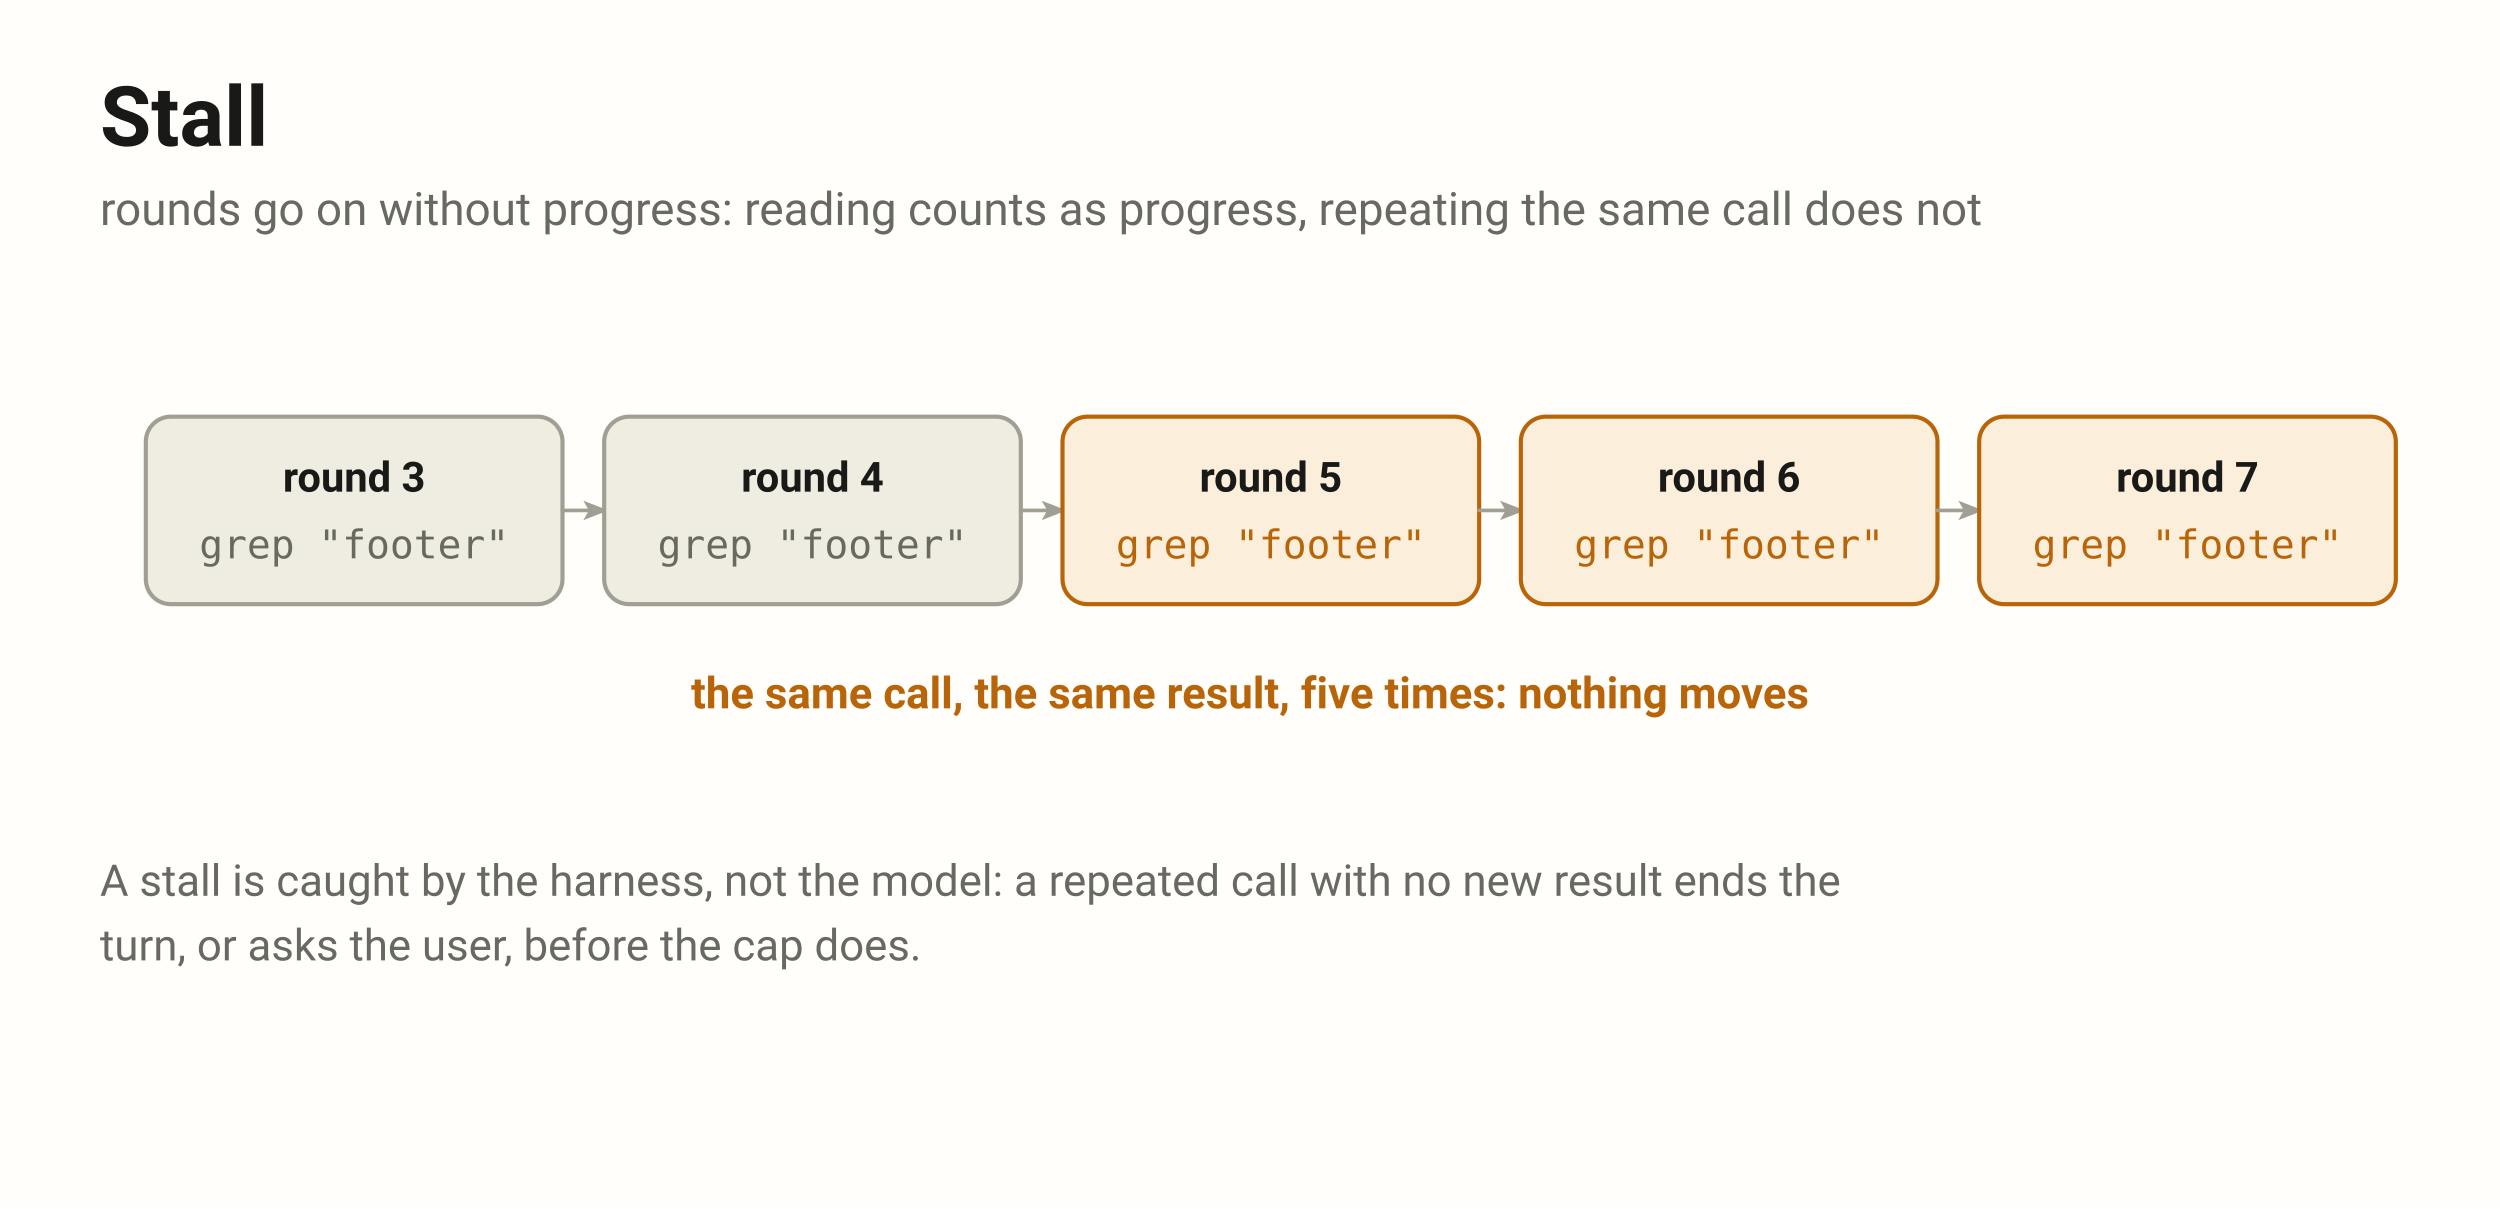
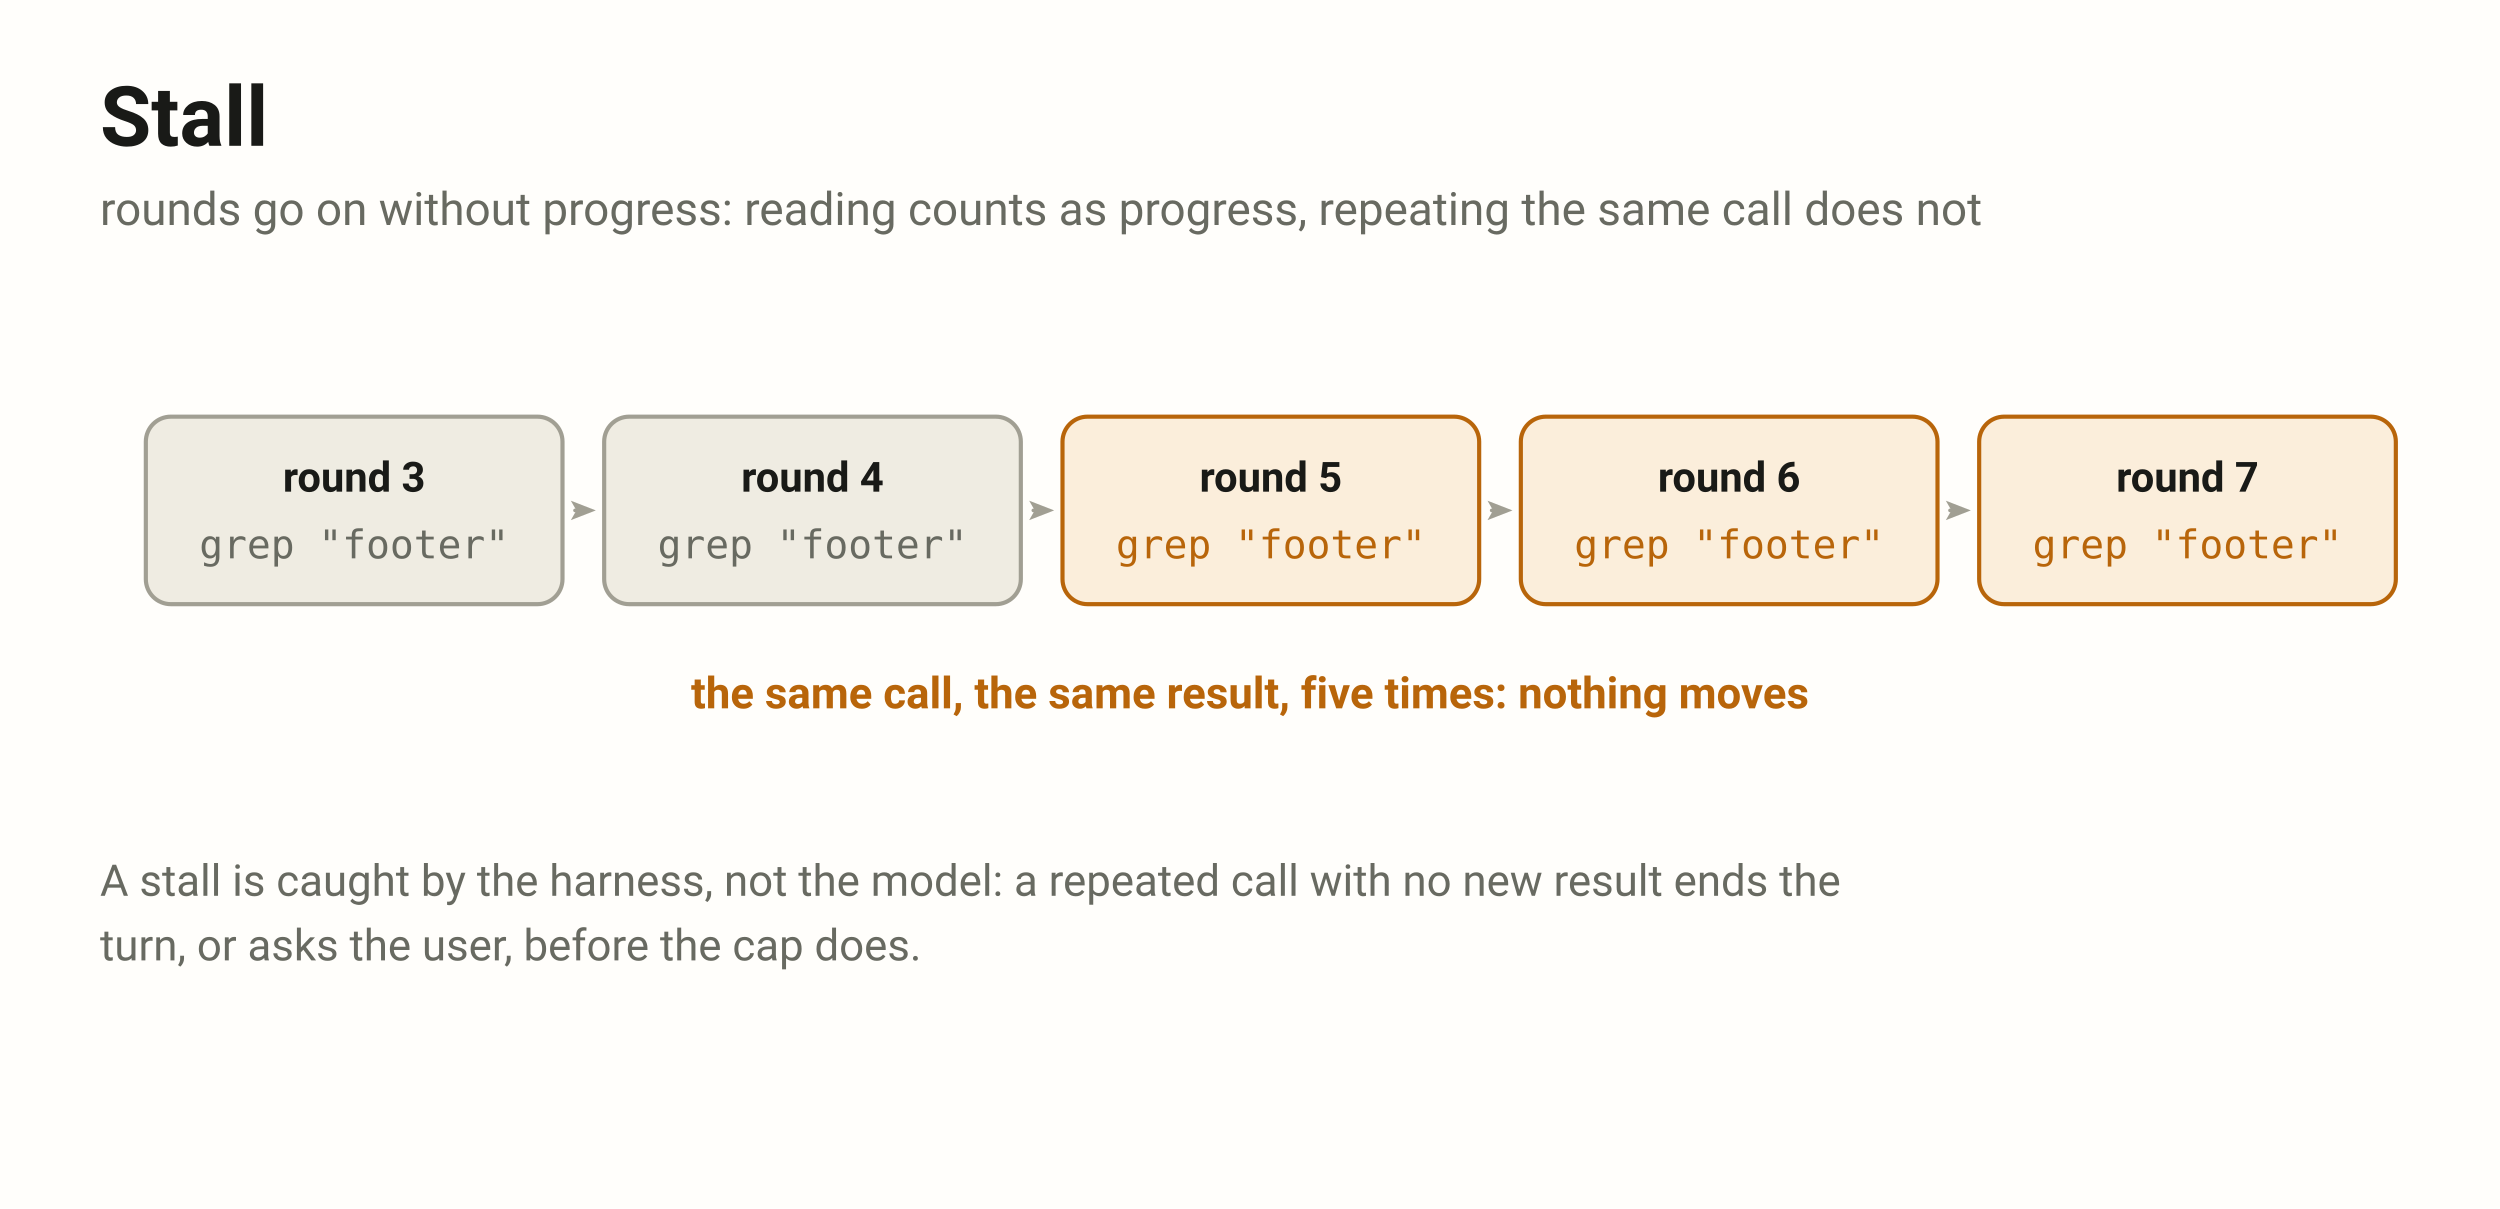
<svg xmlns="http://www.w3.org/2000/svg" viewBox="0 0 1200 580" font-family="system-ui, -apple-system, 'Segoe UI', Roboto, sans-serif">
  <rect width="1200" height="580" fill="#fffefb" />
  <defs>
    <marker id="a5E5C4E" viewBox="0 0 12 12" refX="8" refY="6" markerUnits="userSpaceOnUse" markerWidth="16" markerHeight="16" orient="auto-start-reverse">
      <path d="M2 2.5 L11 6 L2 9.5 L4 6 z" fill="#a19f93" stroke-linejoin="round" />
    </marker>
  </defs>
  <text x="48" y="70" fill="#191a17" font-size="40" font-weight="700">Stall</text>
  <text x="48" y="108" fill="#686a61" font-size="22">rounds go on without progress: reading counts as progress, repeating the same call does not</text>
  <rect x="70" y="200" width="200" height="90" rx="12" fill="#efece2" stroke="#a19f93" stroke-width="2" />
  <text x="170" y="236" fill="#191a17" font-size="20" text-anchor="middle" font-weight="700">round 3</text>
  <text x="170" y="268" fill="#686a61" font-size="19" text-anchor="middle" font-family="ui-monospace, 'JetBrains Mono', Menlo, monospace">grep "footer"</text>
-   <line x1="270" y1="245" x2="288" y2="245" stroke="#a19f93" stroke-width="1.75" stroke-linecap="round" marker-end="url(#a5E5C4E)" />
+   <line x1="276" y1="245" x2="282" y2="245" stroke="#a19f93" stroke-width="1.75" stroke-linecap="round" marker-end="url(#a5E5C4E)" />
  <rect x="290" y="200" width="200" height="90" rx="12" fill="#efece2" stroke="#a19f93" stroke-width="2" />
  <text x="390" y="236" fill="#191a17" font-size="20" text-anchor="middle" font-weight="700">round 4</text>
  <text x="390" y="268" fill="#686a61" font-size="19" text-anchor="middle" font-family="ui-monospace, 'JetBrains Mono', Menlo, monospace">grep "footer"</text>
-   <line x1="490" y1="245" x2="508" y2="245" stroke="#a19f93" stroke-width="1.75" stroke-linecap="round" marker-end="url(#a5E5C4E)" />
+   <line x1="496" y1="245" x2="502" y2="245" stroke="#a19f93" stroke-width="1.75" stroke-linecap="round" marker-end="url(#a5E5C4E)" />
  <rect x="510" y="200" width="200" height="90" rx="12" fill="#fbeedb" stroke="#b8650a" stroke-width="2" />
  <text x="610" y="236" fill="#191a17" font-size="20" text-anchor="middle" font-weight="700">round 5</text>
  <text x="610" y="268" fill="#b8650a" font-size="19" text-anchor="middle" font-family="ui-monospace, 'JetBrains Mono', Menlo, monospace">grep "footer"</text>
-   <line x1="710" y1="245" x2="728" y2="245" stroke="#a19f93" stroke-width="1.75" stroke-linecap="round" marker-end="url(#a5E5C4E)" />
+   <line x1="716" y1="245" x2="722" y2="245" stroke="#a19f93" stroke-width="1.75" stroke-linecap="round" marker-end="url(#a5E5C4E)" />
  <rect x="730" y="200" width="200" height="90" rx="12" fill="#fbeedb" stroke="#b8650a" stroke-width="2" />
  <text x="830" y="236" fill="#191a17" font-size="20" text-anchor="middle" font-weight="700">round 6</text>
  <text x="830" y="268" fill="#b8650a" font-size="19" text-anchor="middle" font-family="ui-monospace, 'JetBrains Mono', Menlo, monospace">grep "footer"</text>
-   <line x1="930" y1="245" x2="948" y2="245" stroke="#a19f93" stroke-width="1.75" stroke-linecap="round" marker-end="url(#a5E5C4E)" />
+   <line x1="936" y1="245" x2="942" y2="245" stroke="#a19f93" stroke-width="1.75" stroke-linecap="round" marker-end="url(#a5E5C4E)" />
  <rect x="950" y="200" width="200" height="90" rx="12" fill="#fbeedb" stroke="#b8650a" stroke-width="2" />
  <text x="1050" y="236" fill="#191a17" font-size="20" text-anchor="middle" font-weight="700">round 7</text>
  <text x="1050" y="268" fill="#b8650a" font-size="19" text-anchor="middle" font-family="ui-monospace, 'JetBrains Mono', Menlo, monospace">grep "footer"</text>
  <text x="600" y="340" fill="#b8650a" font-size="21" text-anchor="middle" font-weight="700">the same call, the same result, five times: nothing moves</text>
  <text x="48" y="430" fill="#686a61" font-size="21" text-anchor="start">A stall is caught by the harness, not the model: a repeated call with no new result ends the</text>
  <text x="48" y="461" fill="#686a61" font-size="21" text-anchor="start">turn, or asks the user, before the cap does.</text>
</svg>
